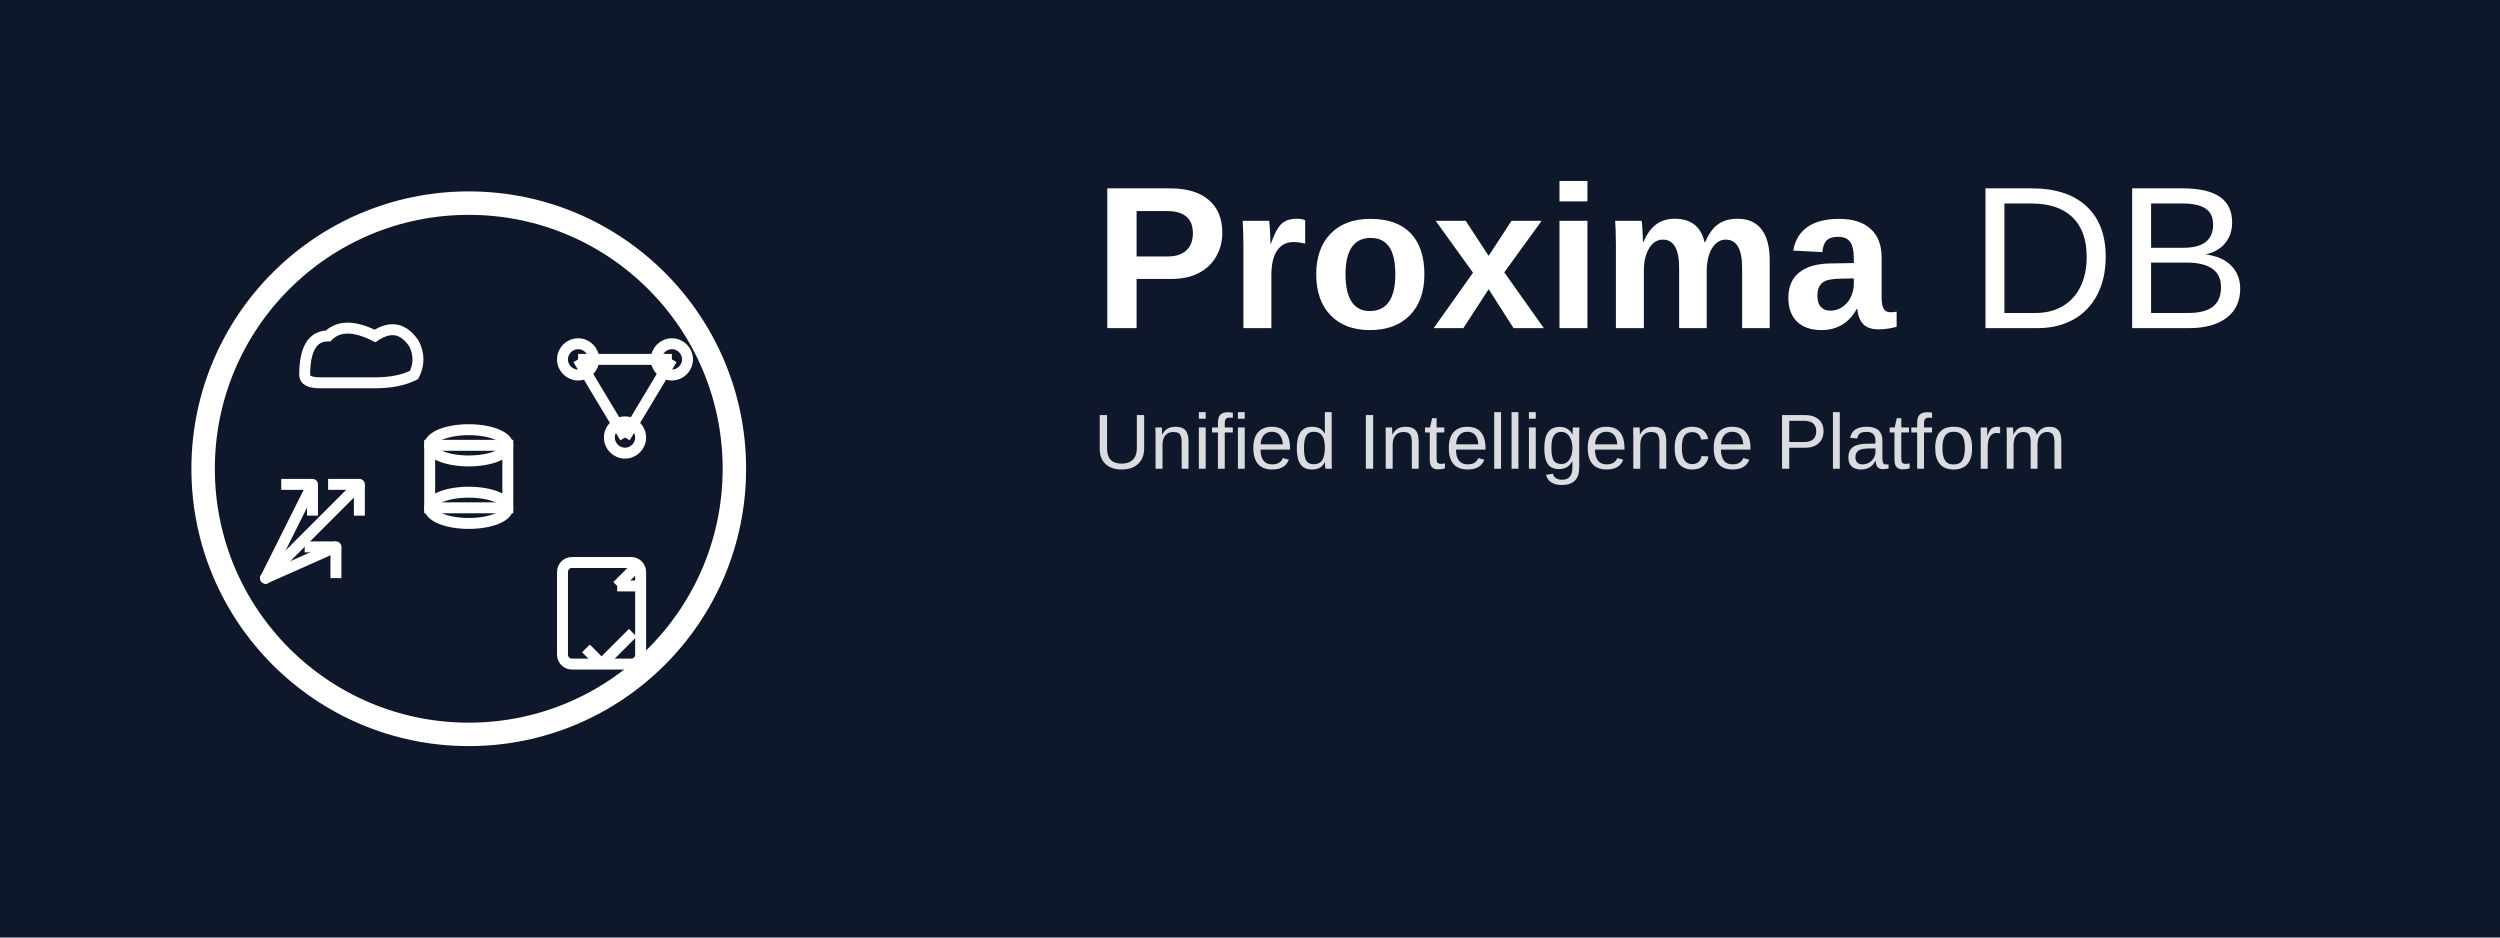
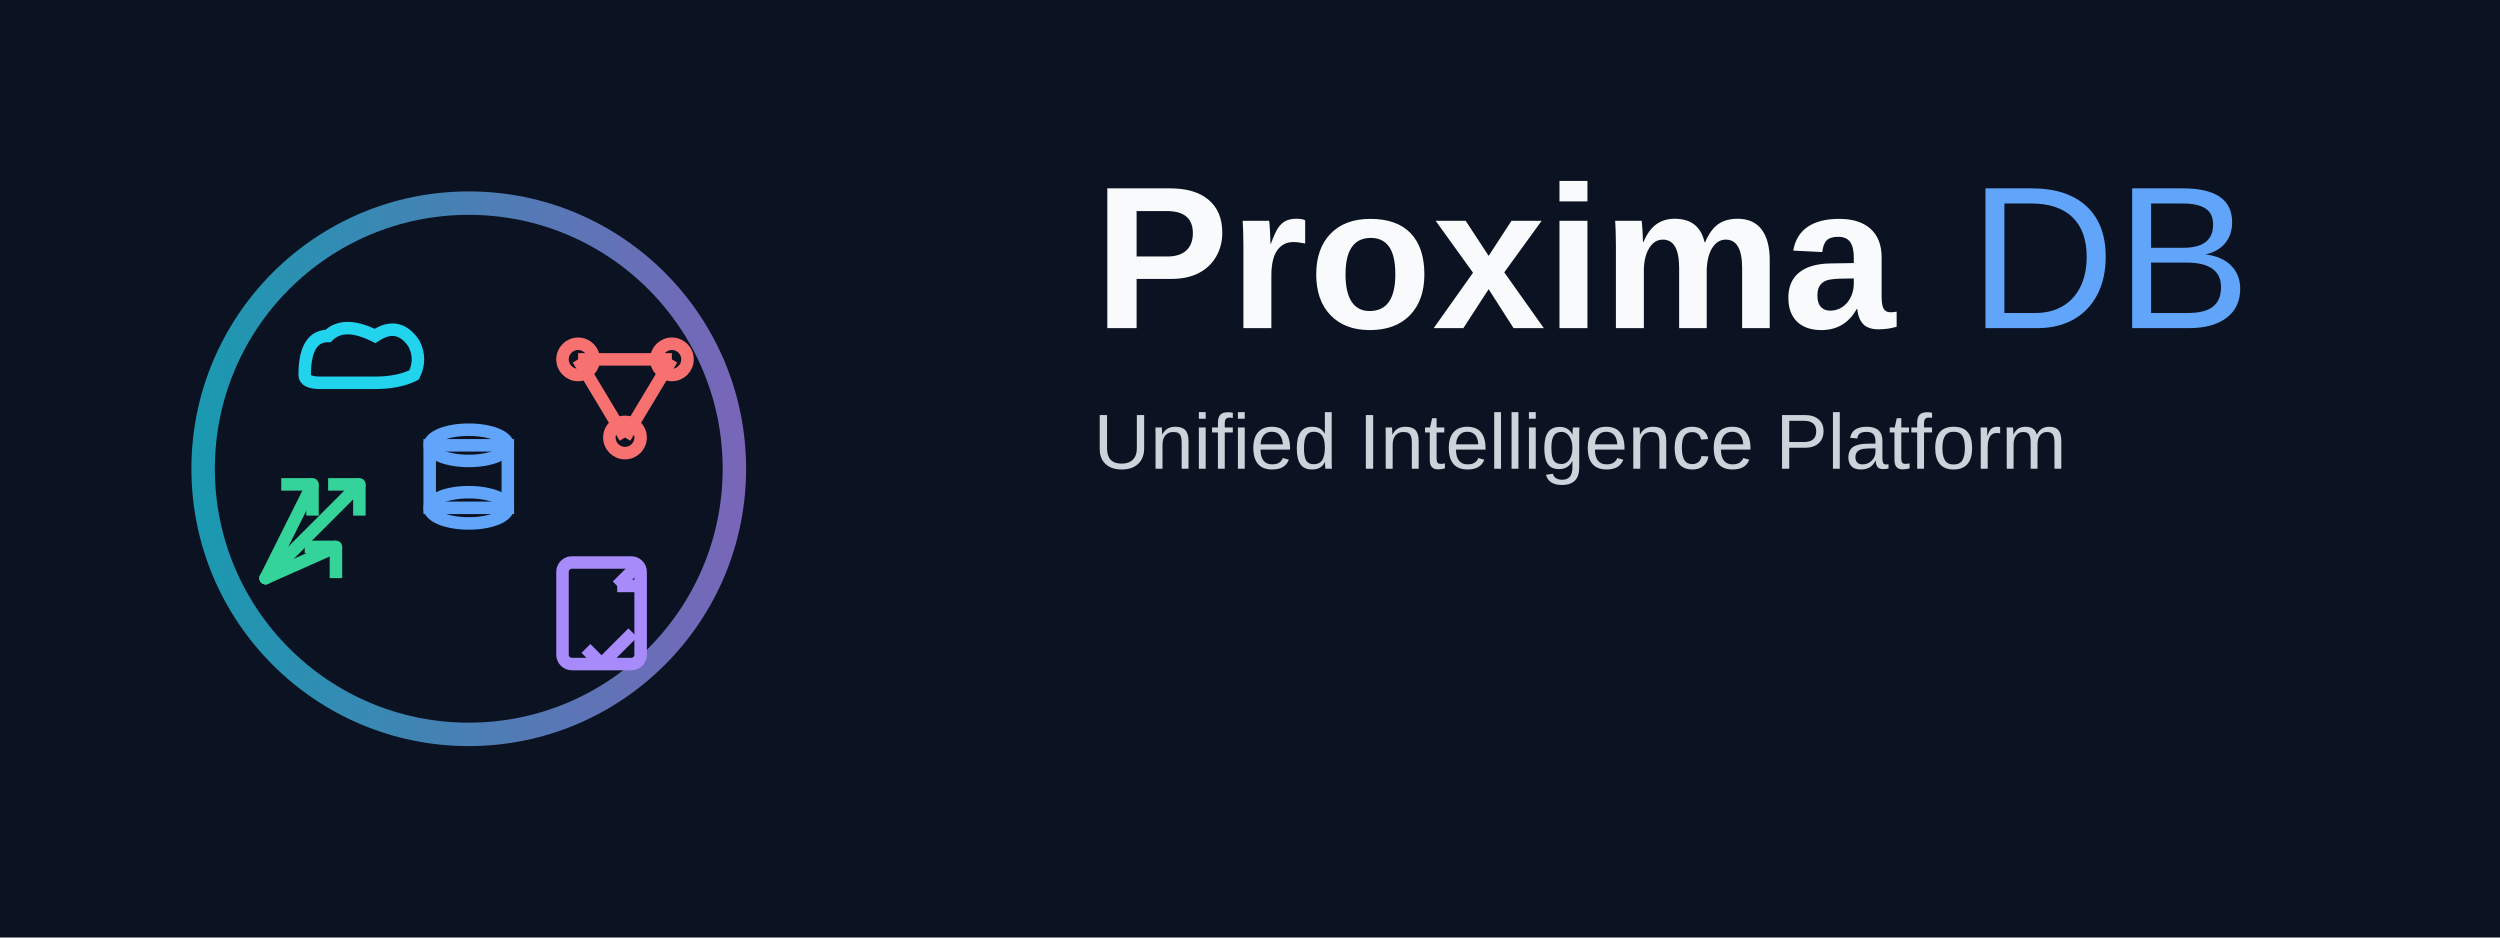
<svg xmlns="http://www.w3.org/2000/svg" width="320" height="120">
  <defs>
+     <linearGradient id="ringGrad" x1="0%" y1="0%" x2="100%" y2="0%">
+       <stop offset="0%" stop-color="#22d3ee" />
+       <stop offset="100%" stop-color="#a78bfa" />
+     </linearGradient>
    <style>
-       .ink { stroke:#ffffff; fill:none; stroke-width:1.4; }
-       .ring { stroke:#ffffff; fill:none; stroke-width:3; }
-       .text { fill:#ffffff; font-family:Arial, sans-serif; }
+       .text { font-family:Arial, sans-serif; }
    </style>
  </defs>
-   <rect width="320" height="120" fill="#0f172a" />
+   <rect width="320" height="120" fill="#0b1221" />
  <g transform="translate(60,60)">
-     <circle cx="0" cy="0" r="34" class="ring" />
-     <path d="M -21,-12 Q -21,-17 -18,-17 Q -16,-19 -12,-17 Q -9,-19 -7,-16 Q -6,-14 -7,-12 Q -9,-11 -12,-11 L -19,-11 Q -21,-11 -21,-12 Z" class="ink" />
-     <g class="ink">
+     <circle cx="0" cy="0" r="34" fill="none" stroke="url(#ringGrad)" stroke-opacity="0.7" stroke-width="3" />
+     <path d="M -21,-12 Q -21,-17 -18,-17 Q -16,-19 -12,-17 Q -9,-19 -7,-16 Q -6,-14 -7,-12 Q -9,-11 -12,-11 L -19,-11 Q -21,-11 -21,-12 Z" fill="none" stroke="#22d3ee" stroke-width="1.6" />
+     <g fill="none" stroke="#f87171" stroke-width="1.6">
      <circle cx="14" cy="-14" r="2" />
      <circle cx="26" cy="-14" r="2" />
      <circle cx="20" cy="-4" r="2" />
      <line x1="14" y1="-14" x2="26" y2="-14" />
      <line x1="14" y1="-14" x2="20" y2="-4" />
      <line x1="26" y1="-14" x2="20" y2="-4" />
    </g>
-     <g class="ink">
+     <g fill="none" stroke="#34d399" stroke-width="1.6">
      <line x1="-26" y1="14" x2="-14" y2="2" stroke-linecap="round" />
      <line x1="-14" y1="2" x2="-18" y2="2" />
      <line x1="-14" y1="2" x2="-14" y2="6" />
      <line x1="-26" y1="14" x2="-17" y2="10" stroke-linecap="round" />
      <line x1="-17" y1="10" x2="-21" y2="10" />
      <line x1="-17" y1="10" x2="-17" y2="14" />
      <line x1="-26" y1="14" x2="-20" y2="2" stroke-linecap="round" />
      <line x1="-20" y1="2" x2="-24" y2="2" />
      <line x1="-20" y1="2" x2="-20" y2="6" />
    </g>
-     <g class="ink">
+     <g fill="none" stroke="#a78bfa" stroke-width="1.6">
      <rect x="12" y="12" width="10" height="13" rx="1.2" />
      <line x1="22" y1="12" x2="19" y2="15" />
      <line x1="19" y1="15" x2="22" y2="15" />
      <line x1="15" y1="23" x2="17" y2="25" />
      <line x1="17" y1="25" x2="21" y2="21" />
    </g>
-     <g class="ink">
+     <g fill="none" stroke="#60a5fa" stroke-width="1.6">
      <ellipse cx="0" cy="-3" rx="5" ry="2" />
      <rect x="-5" y="-3" width="10" height="8" />
      <ellipse cx="0" cy="5" rx="5" ry="2" />
    </g>
  </g>
-   <text x="140" y="42" class="text" style="font-size:26px; font-weight:bold;">Proxima</text>
-   <text x="252" y="42" class="text" style="font-size:26px; font-weight:300;">DB</text>
-   <text x="140" y="60" class="text" style="font-size:10px; font-weight:500; opacity:0.85;">Unified Intelligence Platform</text>
+   <text x="140" y="42" class="text" style="font-size:26px; font-weight:bold; fill:#f8fafc;">Proxima</text>
+   <text x="252" y="42" class="text" style="font-size:26px; font-weight:300; fill:#60a5fa;">DB</text>
+   <text x="140" y="60" class="text" style="font-size:10px; font-weight:500; fill:#e2e8f0; opacity:0.9;">Unified Intelligence Platform</text>
</svg>
